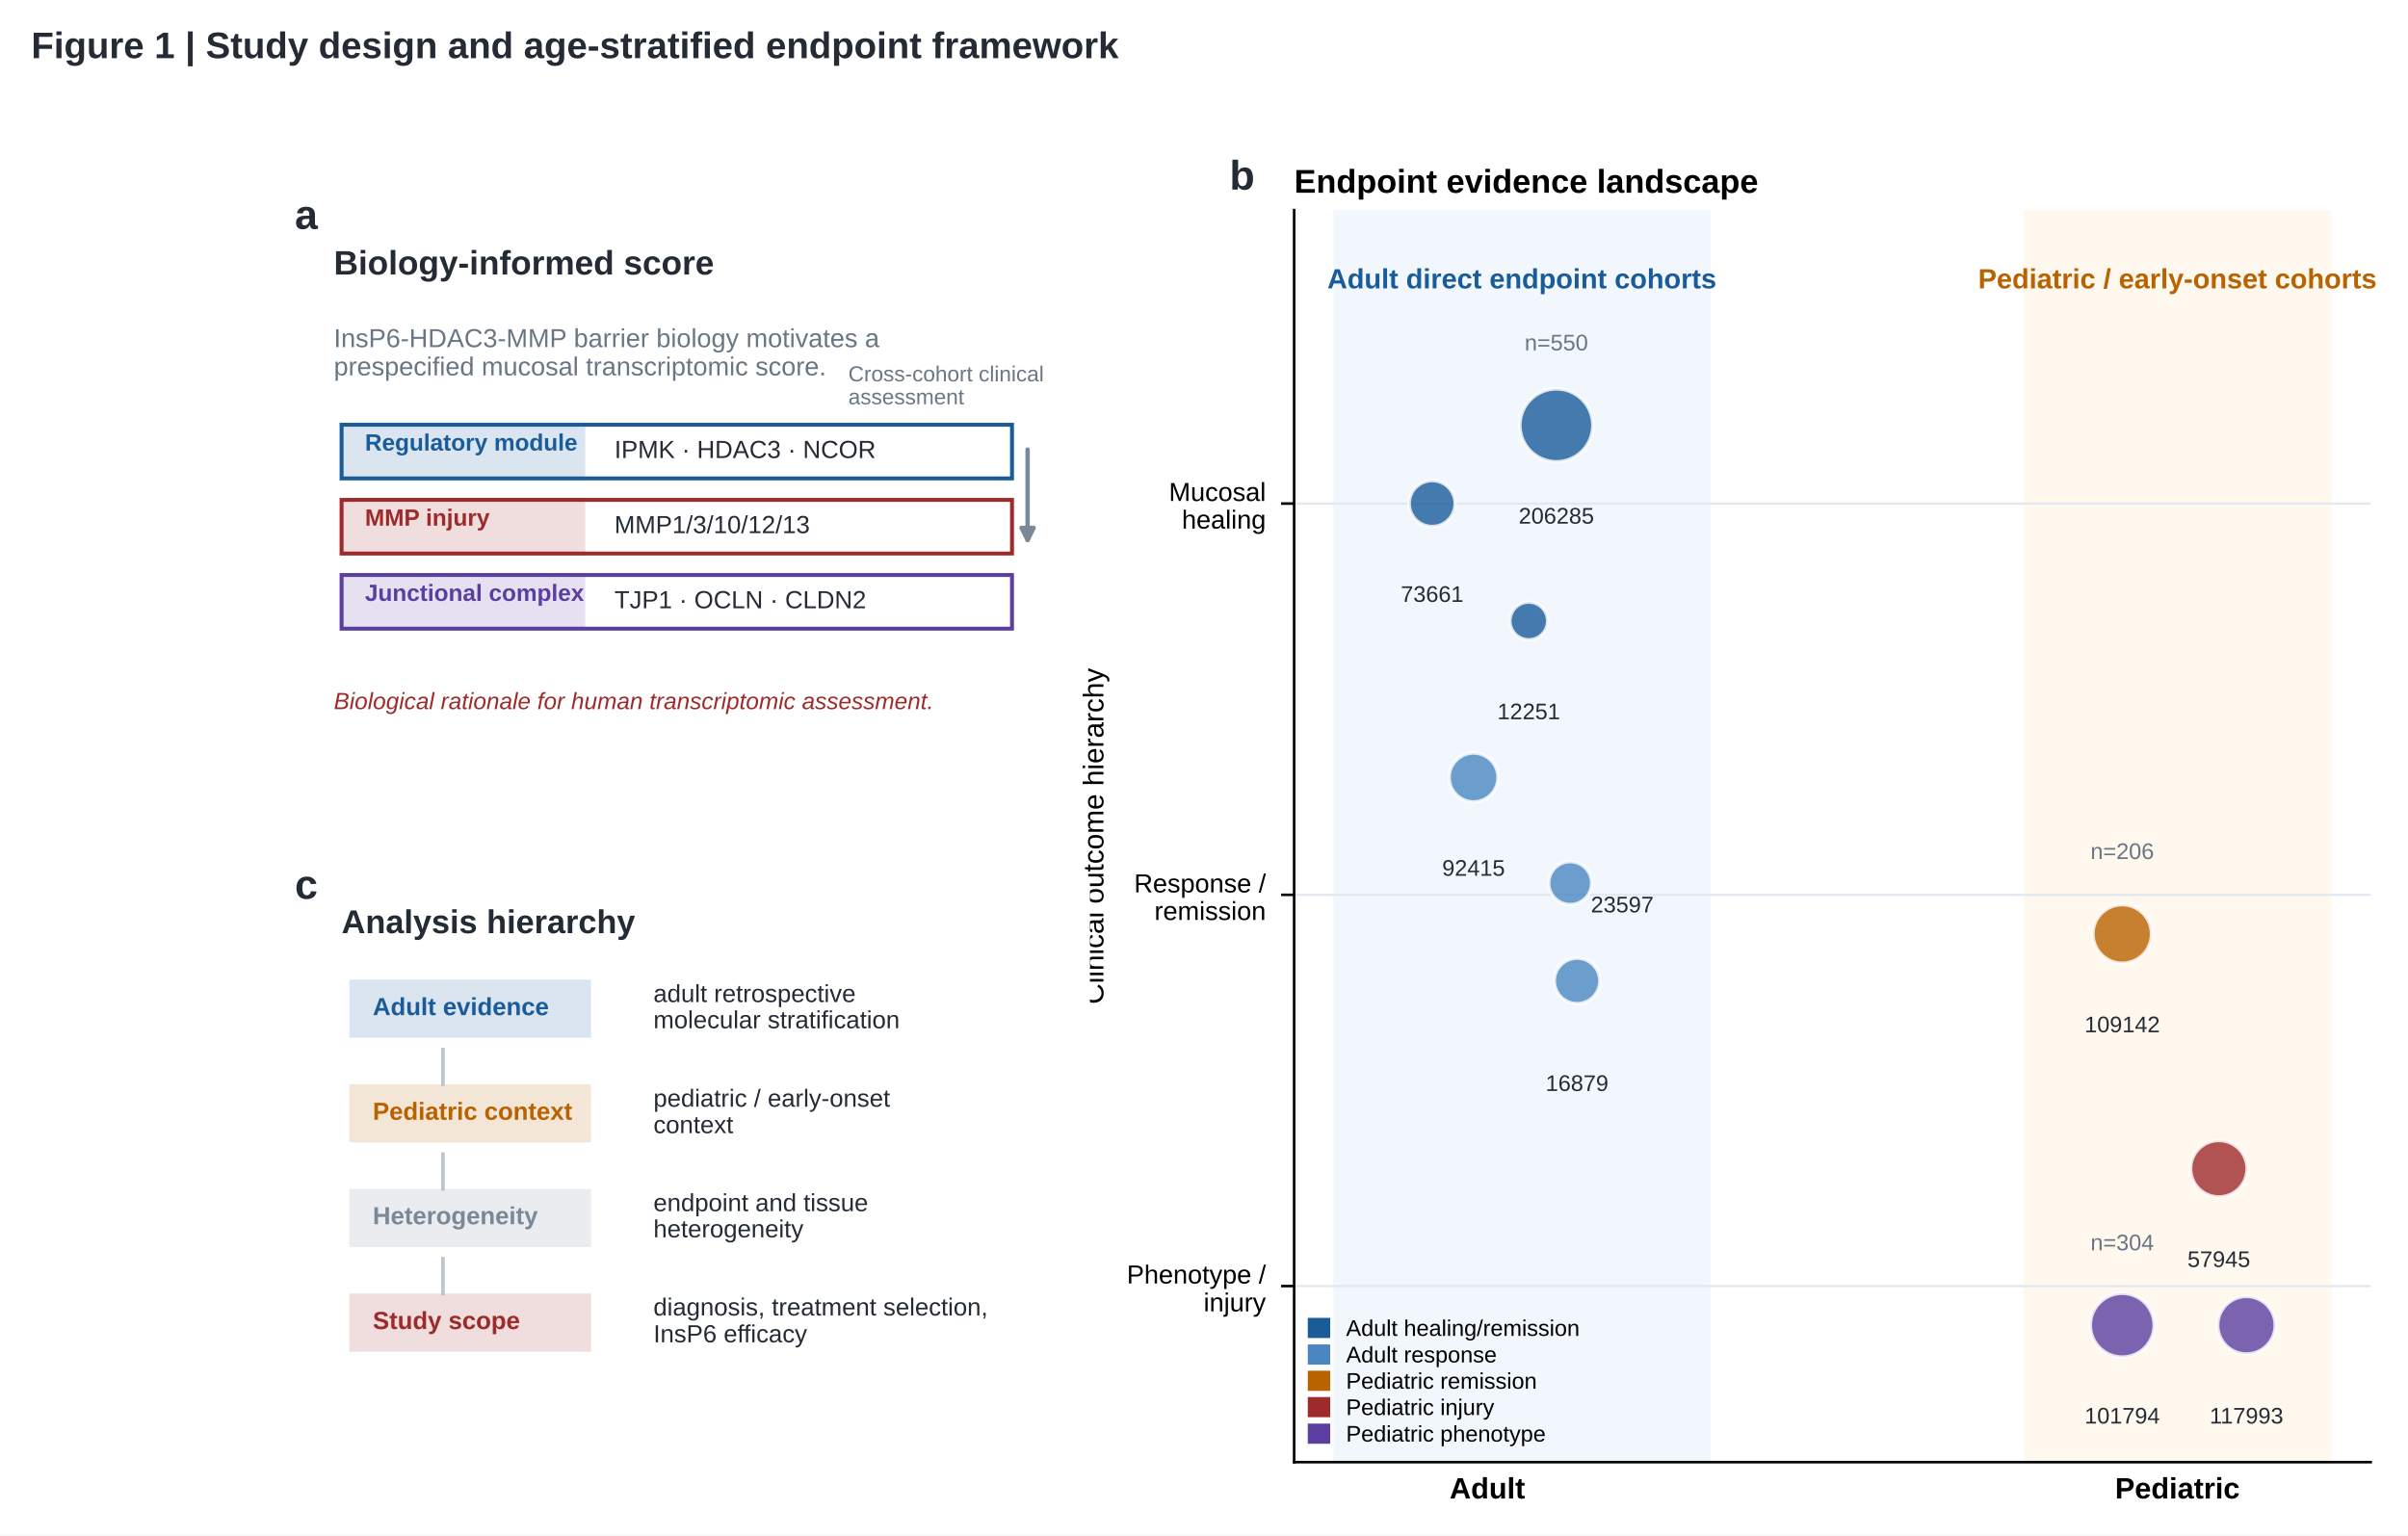
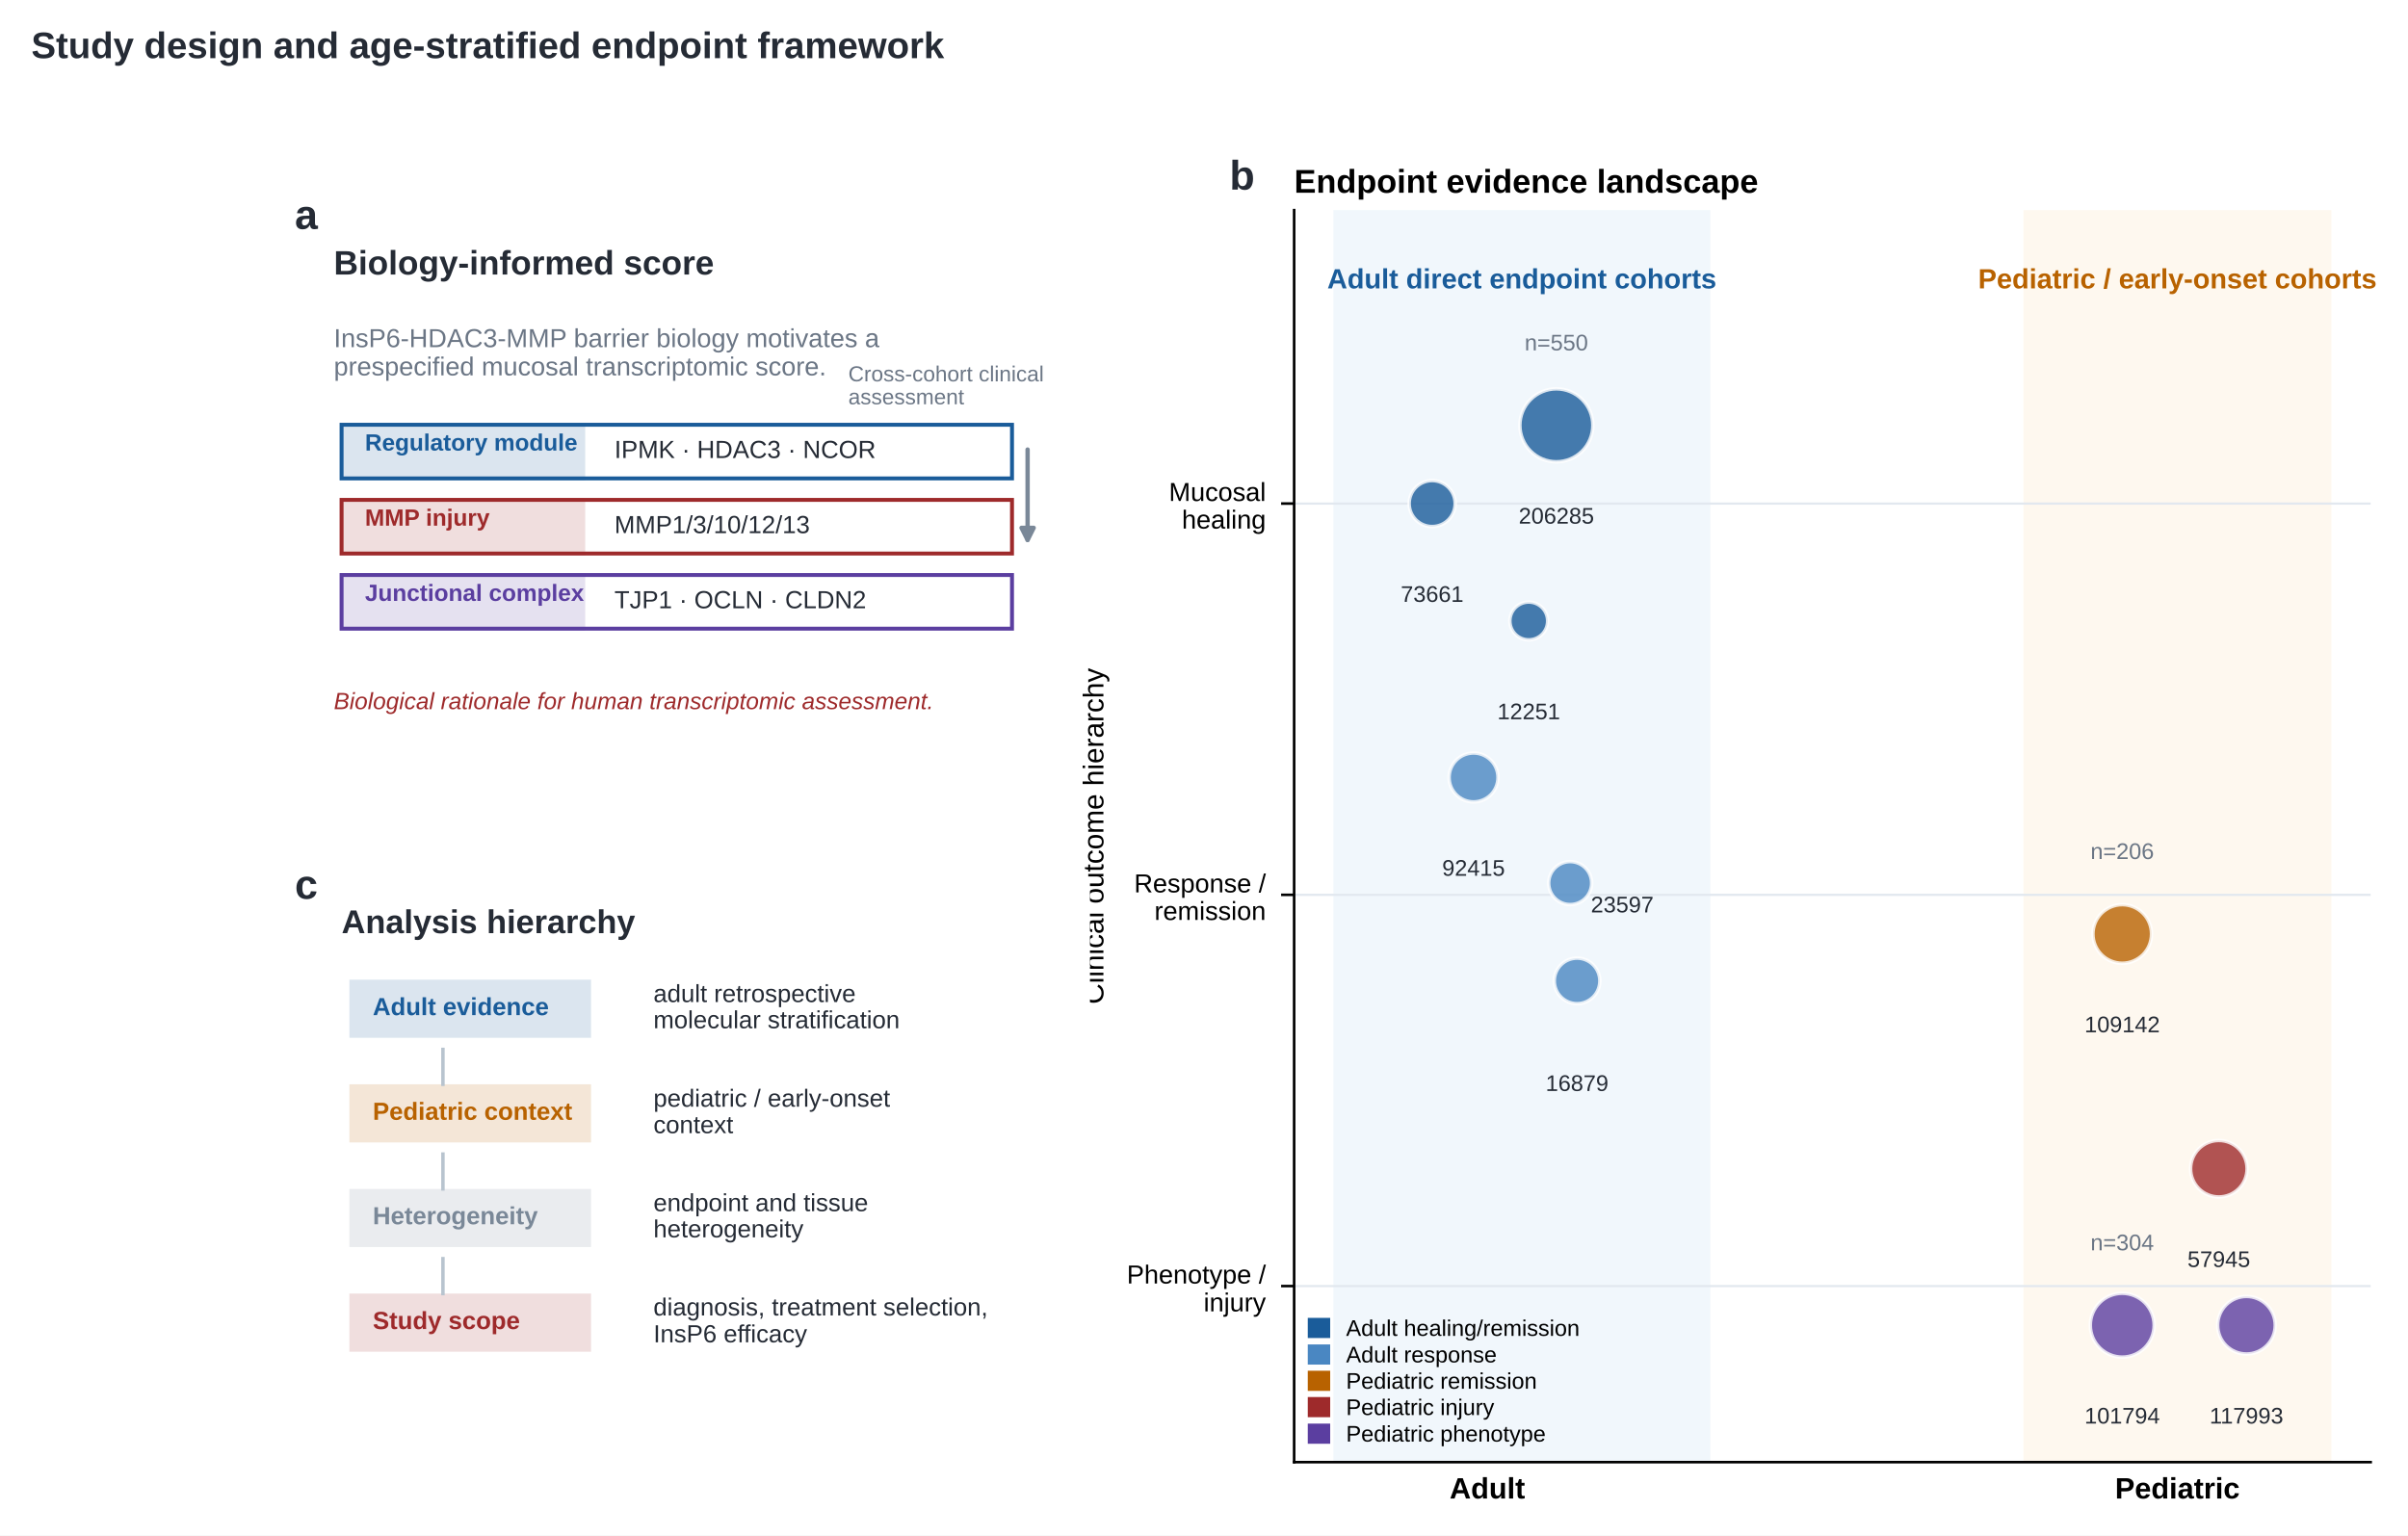
<svg xmlns="http://www.w3.org/2000/svg" xmlns:xlink="http://www.w3.org/1999/xlink" width="554.355pt" height="353.581pt" viewBox="0 0 554.355 353.581" version="1.1">
  <defs>
    <style type="text/css">*{stroke-linejoin: round; stroke-linecap: butt}</style>
  </defs>
  <g id="figure_1">
    <g id="patch_1">
      <path d="M 0 353.581  L 554.355 353.581  L 554.355 0  L 0 0  z " style="fill: #ffffff" />
    </g>
    <g id="axes_1">
      <g id="patch_2">
        <path d="M 71.46 171.936  L 250.925 171.936  L 250.925 48.384  L 71.46 48.384  z " style="fill: #ffffff" />
      </g>
      <g id="patch_3">
-         <path d="M 78.639 110.16  L 232.978 110.16  L 232.978 97.805  L 78.639 97.805  z " clip-path="url(#p1166ed9ee4)" style="fill: #ffffff; stroke: #1a5c9a; stroke-width: 0.9; stroke-linejoin: miter" />
+         <path d="M 78.639 110.16  L 232.978 110.16  L 232.978 97.805  L 78.639 97.805  z " clip-path="url(#p8f0a005ce4)" style="fill: #ffffff; stroke: #1a5c9a; stroke-width: 0.9; stroke-linejoin: miter" />
      </g>
      <g id="patch_4">
-         <path d="M 78.639 110.16  L 134.273 110.16  L 134.273 97.805  L 78.639 97.805  z " clip-path="url(#p1166ed9ee4)" style="fill: #1a5c9a; opacity: 0.16; stroke: #1a5c9a; stroke-width: 0.9; stroke-linejoin: miter" />
+         <path d="M 78.639 110.16  L 134.273 110.16  L 134.273 97.805  L 78.639 97.805  z " clip-path="url(#p8f0a005ce4)" style="fill: #1a5c9a; opacity: 0.16; stroke: #1a5c9a; stroke-width: 0.9; stroke-linejoin: miter" />
      </g>
      <g id="patch_5">
-         <path d="M 78.639 127.457  L 232.978 127.457  L 232.978 115.102  L 78.639 115.102  z " clip-path="url(#p1166ed9ee4)" style="fill: #ffffff; stroke: #9e2a2b; stroke-width: 0.9; stroke-linejoin: miter" />
+         <path d="M 78.639 127.457  L 232.978 127.457  L 232.978 115.102  L 78.639 115.102  z " clip-path="url(#p8f0a005ce4)" style="fill: #ffffff; stroke: #9e2a2b; stroke-width: 0.9; stroke-linejoin: miter" />
      </g>
      <g id="patch_6">
-         <path d="M 78.639 127.457  L 134.273 127.457  L 134.273 115.102  L 78.639 115.102  z " clip-path="url(#p1166ed9ee4)" style="fill: #9e2a2b; opacity: 0.16; stroke: #9e2a2b; stroke-width: 0.9; stroke-linejoin: miter" />
+         <path d="M 78.639 127.457  L 134.273 127.457  L 134.273 115.102  L 78.639 115.102  z " clip-path="url(#p8f0a005ce4)" style="fill: #9e2a2b; opacity: 0.16; stroke: #9e2a2b; stroke-width: 0.9; stroke-linejoin: miter" />
      </g>
      <g id="patch_7">
-         <path d="M 78.639 144.755  L 232.978 144.755  L 232.978 132.399  L 78.639 132.399  z " clip-path="url(#p1166ed9ee4)" style="fill: #ffffff; stroke: #5b3ea0; stroke-width: 0.9; stroke-linejoin: miter" />
+         <path d="M 78.639 144.755  L 232.978 144.755  L 232.978 132.399  L 78.639 132.399  z " clip-path="url(#p8f0a005ce4)" style="fill: #ffffff; stroke: #5b3ea0; stroke-width: 0.9; stroke-linejoin: miter" />
      </g>
      <g id="patch_8">
-         <path d="M 78.639 144.755  L 134.273 144.755  L 134.273 132.399  L 78.639 132.399  z " clip-path="url(#p1166ed9ee4)" style="fill: #5b3ea0; opacity: 0.16; stroke: #5b3ea0; stroke-width: 0.9; stroke-linejoin: miter" />
+         <path d="M 78.639 144.755  L 134.273 144.755  L 134.273 132.399  L 78.639 132.399  z " clip-path="url(#p8f0a005ce4)" style="fill: #5b3ea0; opacity: 0.16; stroke: #5b3ea0; stroke-width: 0.9; stroke-linejoin: miter" />
      </g>
      <g id="matplotlib.axis_1" />
      <g id="matplotlib.axis_2" />
      <g id="text_1">
        <text style="fill: #252b35; font: 700 9.5px 'Arial', 'Helvetica', 'DejaVu Sans', sans-serif; text-anchor: start" x="67.871" y="52.713" transform="rotate(-0 67.8707 52.71288)">a</text>
      </g>
      <g id="text_2">
        <text style="fill: #252b35; font: 700 7.8px 'Arial', 'Helvetica', 'DejaVu Sans', sans-serif; text-anchor: start" x="76.844" y="63.21" transform="rotate(-0 76.84395 63.21024)">Biology-informed score</text>
      </g>
      <g id="text_3">
        <text style="fill: #6b7685; font: 6px 'Arial', 'Helvetica', 'DejaVu Sans', sans-serif" transform="translate(76.84395 79.93325)">InsP6-HDAC3-MMP barrier biology motivates a</text>
        <text style="fill: #6b7685; font: 6px 'Arial', 'Helvetica', 'DejaVu Sans', sans-serif" transform="translate(76.84395 86.43744)">prespecified mucosal transcriptomic score.</text>
      </g>
      <g id="text_4">
        <text style="fill: #1a5c9a; font: 700 5.4px 'Arial', 'Helvetica', 'DejaVu Sans', sans-serif; text-anchor: start" x="84.023" y="103.741" transform="rotate(-0 84.02254 103.7406)">Regulatory module</text>
      </g>
      <g id="text_5">
        <text style="fill: #252b35; font: 5.7px 'Arial', 'Helvetica', 'DejaVu Sans', sans-serif; text-anchor: start" x="141.451" y="105.456" transform="rotate(-0 141.4513 105.4559)">IPMK · HDAC3 · NCOR</text>
      </g>
      <g id="text_6">
        <text style="fill: #9e2a2b; font: 700 5.4px 'Arial', 'Helvetica', 'DejaVu Sans', sans-serif; text-anchor: start" x="84.023" y="121.038" transform="rotate(-0 84.02254 121.0378)">MMP injury</text>
      </g>
      <g id="text_7">
        <text style="fill: #252b35; font: 5.7px 'Arial', 'Helvetica', 'DejaVu Sans', sans-serif; text-anchor: start" x="141.451" y="122.753" transform="rotate(-0 141.4513 122.7532)">MMP1/3/10/12/13</text>
      </g>
      <g id="text_8">
        <text style="fill: #5b3ea0; font: 700 5.4px 'Arial', 'Helvetica', 'DejaVu Sans', sans-serif; text-anchor: start" x="84.023" y="138.371" transform="rotate(-0 84.02254 138.3706)">Junctional complex</text>
      </g>
      <g id="text_9">
        <text style="fill: #252b35; font: 5.7px 'Arial', 'Helvetica', 'DejaVu Sans', sans-serif; text-anchor: start" x="141.451" y="140.05" transform="rotate(-0 141.4513 140.0505)">TJP1 · OCLN · CLDN2</text>
      </g>
      <g id="patch_9">
        <path d="M 236.568 103.51  Q 236.568 114.482 236.568 124.337  " style="fill: none; stroke: #7a8898; stroke-linecap: round" />
        <path d="M 237.968 121.537  L 236.568 124.337  L 235.168 121.537  z " style="fill: #7a8898; stroke: #7a8898; stroke-linecap: round" />
      </g>
      <g id="text_10">
        <text style="fill: #6b7685; font: 5px 'Arial', 'Helvetica', 'DejaVu Sans', sans-serif" transform="translate(195.2908 87.80452)">Cross-cohort clinical</text>
        <text style="fill: #6b7685; font: 5px 'Arial', 'Helvetica', 'DejaVu Sans', sans-serif" transform="translate(195.2908 93.09296)">assessment</text>
      </g>
      <g id="text_11">
        <text style="fill: #9e2a2b; font: italic 5.4px 'Arial', 'Helvetica', 'DejaVu Sans', sans-serif; text-anchor: start" x="76.844" y="163.287" transform="rotate(-0 76.84395 163.2874)">Biological rationale for human transcriptomic assessment.</text>
      </g>
    </g>
    <g id="axes_2">
      <g id="patch_10">
        <path d="M 297.928 336.672  L 545.76 336.672  L 545.76 48.384  L 297.928 48.384  z " style="fill: #ffffff" />
      </g>
      <g id="patch_11">
-         <path d="M 307.46 336.672  L 393.248 336.672  L 393.248 48.384  L 307.46 48.384  z " clip-path="url(#p84a70a6a3a)" style="fill: #d6e8f5; opacity: 0.35; stroke: #d6e8f5; stroke-linejoin: miter" />
+         <path d="M 307.46 336.672  L 393.248 336.672  L 393.248 48.384  L 307.46 48.384  z " clip-path="url(#pf7c5e9dfa1)" style="fill: #d6e8f5; opacity: 0.35; stroke: #d6e8f5; stroke-linejoin: miter" />
      </g>
      <g id="patch_12">
-         <path d="M 466.327 336.672  L 536.228 336.672  L 536.228 48.384  L 466.327 48.384  z " clip-path="url(#p84a70a6a3a)" style="fill: #fdebd0; opacity: 0.35; stroke: #fdebd0; stroke-linejoin: miter" />
+         <path d="M 466.327 336.672  L 536.228 336.672  L 536.228 48.384  L 466.327 48.384  z " clip-path="url(#pf7c5e9dfa1)" style="fill: #fdebd0; opacity: 0.35; stroke: #fdebd0; stroke-linejoin: miter" />
      </g>
      <g id="matplotlib.axis_3">
        <g id="xtick_1">
          <g id="line2d_1" />
          <g id="text_12">
            <text style="font: 700 6.8px 'Arial', 'Helvetica', 'DejaVu Sans', sans-serif; text-anchor: middle" x="342.41" y="345.039" transform="rotate(-0 342.4103 345.0393)">Adult</text>
          </g>
        </g>
        <g id="xtick_2">
          <g id="line2d_2" />
          <g id="text_13">
            <text style="font: 700 6.8px 'Arial', 'Helvetica', 'DejaVu Sans', sans-serif; text-anchor: middle" x="501.277" y="345.039" transform="rotate(-0 501.2773 345.0393)">Pediatric</text>
          </g>
        </g>
      </g>
      <g id="matplotlib.axis_4">
        <g id="ytick_1">
          <g id="line2d_3">
-             <path d="M 297.928 296.132  L 545.76 296.132  " clip-path="url(#p84a70a6a3a)" style="fill: none; stroke: #e2e8ef; stroke-width: 0.5; stroke-linecap: square" />
+             <path d="M 297.928 296.132  L 545.76 296.132  " clip-path="url(#pf7c5e9dfa1)" style="fill: none; stroke: #e2e8ef; stroke-width: 0.5; stroke-linecap: square" />
          </g>
          <g id="line2d_4">
            <defs>
-               <path id="me5a9c2be45" d="M 0 0  L -3 0  " style="stroke: #000000; stroke-width: 0.6" />
+               <path id="mde10bd503a" d="M 0 0  L -3 0  " style="stroke: #000000; stroke-width: 0.6" />
            </defs>
            <g>
-               <use xlink:href="#me5a9c2be45" x="297.928" y="296.132" style="stroke: #000000; stroke-width: 0.6" />
+               <use xlink:href="#mde10bd503a" x="297.928" y="296.132" style="stroke: #000000; stroke-width: 0.6" />
            </g>
          </g>
          <g id="text_14">
            <text style="font: 6px 'Arial', 'Helvetica', 'DejaVu Sans', sans-serif" transform="translate(259.4054 295.5367)">Phenotype /</text>
            <text style="font: 6px 'Arial', 'Helvetica', 'DejaVu Sans', sans-serif" transform="translate(277.0904 301.9531)">injury</text>
          </g>
        </g>
        <g id="ytick_2">
          <g id="line2d_5">
-             <path d="M 297.928 206.042  L 545.76 206.042  " clip-path="url(#p84a70a6a3a)" style="fill: none; stroke: #e2e8ef; stroke-width: 0.5; stroke-linecap: square" />
+             <path d="M 297.928 206.042  L 545.76 206.042  " clip-path="url(#pf7c5e9dfa1)" style="fill: none; stroke: #e2e8ef; stroke-width: 0.5; stroke-linecap: square" />
          </g>
          <g id="line2d_6">
            <g>
-               <use xlink:href="#me5a9c2be45" x="297.928" y="206.042" style="stroke: #000000; stroke-width: 0.6" />
+               <use xlink:href="#mde10bd503a" x="297.928" y="206.042" style="stroke: #000000; stroke-width: 0.6" />
            </g>
          </g>
          <g id="text_15">
            <text style="font: 6px 'Arial', 'Helvetica', 'DejaVu Sans', sans-serif" transform="translate(261.0779 205.4818)">Response /</text>
            <text style="font: 6px 'Arial', 'Helvetica', 'DejaVu Sans', sans-serif" transform="translate(265.756 211.8279)">remission</text>
          </g>
        </g>
        <g id="ytick_3">
          <g id="line2d_7">
-             <path d="M 297.928 115.951  L 545.76 115.951  " clip-path="url(#p84a70a6a3a)" style="fill: none; stroke: #e2e8ef; stroke-width: 0.5; stroke-linecap: square" />
+             <path d="M 297.928 115.951  L 545.76 115.951  " clip-path="url(#pf7c5e9dfa1)" style="fill: none; stroke: #e2e8ef; stroke-width: 0.5; stroke-linecap: square" />
          </g>
          <g id="line2d_8">
            <g>
-               <use xlink:href="#me5a9c2be45" x="297.928" y="115.951" style="stroke: #000000; stroke-width: 0.6" />
+               <use xlink:href="#mde10bd503a" x="297.928" y="115.951" style="stroke: #000000; stroke-width: 0.6" />
            </g>
          </g>
          <g id="text_16">
            <text style="font: 6px 'Arial', 'Helvetica', 'DejaVu Sans', sans-serif" transform="translate(269.0869 115.3552)">Mucosal</text>
            <text style="font: 6px 'Arial', 'Helvetica', 'DejaVu Sans', sans-serif" transform="translate(272.0785 121.7014)">healing</text>
          </g>
        </g>
        <g id="text_17">
          <text style="font: 6.6px 'Arial', 'Helvetica', 'DejaVu Sans', sans-serif; text-anchor: middle" x="254.016" y="192.528" transform="rotate(-90 254.0163 192.528)">Clinical outcome hierarchy</text>
        </g>
      </g>
      <g id="patch_13">
        <path d="M 297.928 336.672  L 297.928 48.384  " style="fill: none; stroke: #000000; stroke-width: 0.6; stroke-linejoin: miter; stroke-linecap: square" />
      </g>
      <g id="patch_14">
        <path d="M 297.928 336.672  L 545.76 336.672  " style="fill: none; stroke: #000000; stroke-width: 0.6; stroke-linejoin: miter; stroke-linecap: square" />
      </g>
      <g id="text_18">
        <text style="fill: #252b35; font: 700 9.5px 'Arial', 'Helvetica', 'DejaVu Sans', sans-serif; text-anchor: start" x="283.058" y="43.652" transform="rotate(-0 283.0576 43.6524)">b</text>
      </g>
      <g id="text_19">
        <text style="fill: #1a5c9a; font: 700 6.4px 'Arial', 'Helvetica', 'DejaVu Sans', sans-serif; text-anchor: middle" x="350.354" y="66.402" transform="rotate(-0 350.3537 66.402)">Adult direct endpoint cohorts</text>
      </g>
      <g id="text_20">
        <text style="fill: #b86200; font: 700 6.4px 'Arial', 'Helvetica', 'DejaVu Sans', sans-serif; text-anchor: middle" x="501.277" y="66.402" transform="rotate(-0 501.2773 66.402)">Pediatric / early-onset cohorts</text>
      </g>
      <g id="text_21">
        <text style="fill: #252b35; font: 5.2px 'Arial', 'Helvetica', 'DejaVu Sans', sans-serif; text-anchor: middle" x="329.701" y="138.592" transform="rotate(-0 329.701 138.5925)">73661</text>
      </g>
      <g id="text_22">
        <text style="fill: #252b35; font: 5.2px 'Arial', 'Helvetica', 'DejaVu Sans', sans-serif; text-anchor: middle" x="351.942" y="165.619" transform="rotate(-0 351.9423 165.6195)">12251</text>
      </g>
      <g id="text_23">
        <text style="fill: #252b35; font: 5.2px 'Arial', 'Helvetica', 'DejaVu Sans', sans-serif; text-anchor: middle" x="339.233" y="201.655" transform="rotate(-0 339.233 201.6555)">92415</text>
      </g>
      <g id="text_24">
        <text style="fill: #252b35; font: 5.2px 'Arial', 'Helvetica', 'DejaVu Sans', sans-serif; text-anchor: middle" x="358.297" y="120.574" transform="rotate(-0 358.297 120.5745)">206285</text>
      </g>
      <g id="text_25">
        <text style="fill: #6b7685; font: 5.2px 'Arial', 'Helvetica', 'DejaVu Sans', sans-serif; text-anchor: middle" x="358.297" y="80.684" transform="rotate(-0 358.297 80.6838)">n=550</text>
      </g>
      <g id="text_26">
        <text style="fill: #252b35; font: 5.2px 'Arial', 'Helvetica', 'DejaVu Sans', sans-serif; text-anchor: start" x="366.24" y="210.088" transform="rotate(-0 366.2404 210.0885)">23597</text>
      </g>
      <g id="text_27">
        <text style="fill: #252b35; font: 5.2px 'Arial', 'Helvetica', 'DejaVu Sans', sans-serif; text-anchor: middle" x="363.063" y="251.205" transform="rotate(-0 363.063 251.205)">16879</text>
      </g>
      <g id="text_28">
        <text style="fill: #252b35; font: 5.2px 'Arial', 'Helvetica', 'DejaVu Sans', sans-serif; text-anchor: middle" x="488.568" y="237.691" transform="rotate(-0 488.5679 237.6915)">109142</text>
      </g>
      <g id="text_29">
        <text style="fill: #6b7685; font: 5.2px 'Arial', 'Helvetica', 'DejaVu Sans', sans-serif; text-anchor: middle" x="488.568" y="197.801" transform="rotate(-0 488.5679 197.8008)">n=206</text>
      </g>
      <g id="text_30">
        <text style="fill: #252b35; font: 5.2px 'Arial', 'Helvetica', 'DejaVu Sans', sans-serif; text-anchor: middle" x="510.809" y="291.745" transform="rotate(-0 510.8093 291.7455)">57945</text>
      </g>
      <g id="text_31">
        <text style="fill: #252b35; font: 5.2px 'Arial', 'Helvetica', 'DejaVu Sans', sans-serif; text-anchor: middle" x="488.568" y="327.781" transform="rotate(-0 488.5679 327.7815)">101794</text>
      </g>
      <g id="text_32">
        <text style="fill: #6b7685; font: 5.2px 'Arial', 'Helvetica', 'DejaVu Sans', sans-serif; text-anchor: middle" x="488.568" y="287.891" transform="rotate(-0 488.5679 287.8908)">n=304</text>
      </g>
      <g id="text_33">
        <text style="fill: #252b35; font: 5.2px 'Arial', 'Helvetica', 'DejaVu Sans', sans-serif; text-anchor: middle" x="517.164" y="327.781" transform="rotate(-0 517.1639 327.7815)">117993</text>
      </g>
      <g id="text_34">
        <text style="font: 700 7.6px 'Arial', 'Helvetica', 'DejaVu Sans', sans-serif; text-anchor: start" x="297.928" y="44.384" transform="rotate(-0 297.9276 44.384)">Endpoint evidence landscape</text>
      </g>
      <g id="PathCollection_1">
        <defs>
-           <path id="mf827936e36" d="M 0 5.292  C 1.403 5.292 2.749 4.734 3.742 3.742  C 4.734 2.749 5.292 1.403 5.292 0  C 5.292 -1.403 4.734 -2.749 3.742 -3.742  C 2.749 -4.734 1.403 -5.292 0 -5.292  C -1.403 -5.292 -2.749 -4.734 -3.742 -3.742  C -4.734 -2.749 -5.292 -1.403 -5.292 0  C -5.292 1.403 -4.734 2.749 -3.742 3.742  C -2.749 4.734 -1.403 5.292 0 5.292  z " style="stroke: #ffffff; stroke-opacity: 0.8; stroke-width: 0.8" />
-         </defs>
-         <g clip-path="url(#p84a70a6a3a)">
-           <use xlink:href="#mf827936e36" x="329.701" y="115.951" style="fill: #1a5c9a; fill-opacity: 0.8; stroke: #ffffff; stroke-opacity: 0.8; stroke-width: 0.8" />
+           <path id="mf1f98a61e1" d="M 0 5.292  C 1.403 5.292 2.749 4.734 3.742 3.742  C 4.734 2.749 5.292 1.403 5.292 0  C 5.292 -1.403 4.734 -2.749 3.742 -3.742  C 2.749 -4.734 1.403 -5.292 0 -5.292  C -1.403 -5.292 -2.749 -4.734 -3.742 -3.742  C -4.734 -2.749 -5.292 -1.403 -5.292 0  C -5.292 1.403 -4.734 2.749 -3.742 3.742  C -2.749 4.734 -1.403 5.292 0 5.292  z " style="stroke: #ffffff; stroke-opacity: 0.8; stroke-width: 0.8" />
+         </defs>
+         <g clip-path="url(#pf7c5e9dfa1)">
+           <use xlink:href="#mf1f98a61e1" x="329.701" y="115.951" style="fill: #1a5c9a; fill-opacity: 0.8; stroke: #ffffff; stroke-opacity: 0.8; stroke-width: 0.8" />
        </g>
      </g>
      <g id="PathCollection_2">
        <defs>
-           <path id="mbc21452a1e" d="M 0 4.347  C 1.153 4.347 2.259 3.889 3.074 3.074  C 3.889 2.259 4.347 1.153 4.347 0  C 4.347 -1.153 3.889 -2.259 3.074 -3.074  C 2.259 -3.889 1.153 -4.347 0 -4.347  C -1.153 -4.347 -2.259 -3.889 -3.074 -3.074  C -3.889 -2.259 -4.347 -1.153 -4.347 0  C -4.347 1.153 -3.889 2.259 -3.074 3.074  C -2.259 3.889 -1.153 4.347 0 4.347  z " style="stroke: #ffffff; stroke-opacity: 0.8; stroke-width: 0.8" />
-         </defs>
-         <g clip-path="url(#p84a70a6a3a)">
-           <use xlink:href="#mbc21452a1e" x="351.942" y="142.978" style="fill: #1a5c9a; fill-opacity: 0.8; stroke: #ffffff; stroke-opacity: 0.8; stroke-width: 0.8" />
+           <path id="mafe06df65c" d="M 0 4.347  C 1.153 4.347 2.259 3.889 3.074 3.074  C 3.889 2.259 4.347 1.153 4.347 0  C 4.347 -1.153 3.889 -2.259 3.074 -3.074  C 2.259 -3.889 1.153 -4.347 0 -4.347  C -1.153 -4.347 -2.259 -3.889 -3.074 -3.074  C -3.889 -2.259 -4.347 -1.153 -4.347 0  C -4.347 1.153 -3.889 2.259 -3.074 3.074  C -2.259 3.889 -1.153 4.347 0 4.347  z " style="stroke: #ffffff; stroke-opacity: 0.8; stroke-width: 0.8" />
+         </defs>
+         <g clip-path="url(#pf7c5e9dfa1)">
+           <use xlink:href="#mafe06df65c" x="351.942" y="142.978" style="fill: #1a5c9a; fill-opacity: 0.8; stroke: #ffffff; stroke-opacity: 0.8; stroke-width: 0.8" />
        </g>
      </g>
      <g id="PathCollection_3">
        <defs>
-           <path id="ma0d8e70dda" d="M 0 5.626  C 1.492 5.626 2.923 5.033 3.978 3.978  C 5.033 2.923 5.626 1.492 5.626 0  C 5.626 -1.492 5.033 -2.923 3.978 -3.978  C 2.923 -5.033 1.492 -5.626 0 -5.626  C -1.492 -5.626 -2.923 -5.033 -3.978 -3.978  C -5.033 -2.923 -5.626 -1.492 -5.626 0  C -5.626 1.492 -5.033 2.923 -3.978 3.978  C -2.923 5.033 -1.492 5.626 0 5.626  z " style="stroke: #ffffff; stroke-opacity: 0.8; stroke-width: 0.8" />
-         </defs>
-         <g clip-path="url(#p84a70a6a3a)">
-           <use xlink:href="#ma0d8e70dda" x="339.233" y="179.014" style="fill: #4a87c2; fill-opacity: 0.8; stroke: #ffffff; stroke-opacity: 0.8; stroke-width: 0.8" />
+           <path id="m0eb1319392" d="M 0 5.626  C 1.492 5.626 2.923 5.033 3.978 3.978  C 5.033 2.923 5.626 1.492 5.626 0  C 5.626 -1.492 5.033 -2.923 3.978 -3.978  C 2.923 -5.033 1.492 -5.626 0 -5.626  C -1.492 -5.626 -2.923 -5.033 -3.978 -3.978  C -5.033 -2.923 -5.626 -1.492 -5.626 0  C -5.626 1.492 -5.033 2.923 -3.978 3.978  C -2.923 5.033 -1.492 5.626 0 5.626  z " style="stroke: #ffffff; stroke-opacity: 0.8; stroke-width: 0.8" />
+         </defs>
+         <g clip-path="url(#pf7c5e9dfa1)">
+           <use xlink:href="#m0eb1319392" x="339.233" y="179.014" style="fill: #4a87c2; fill-opacity: 0.8; stroke: #ffffff; stroke-opacity: 0.8; stroke-width: 0.8" />
        </g>
      </g>
      <g id="PathCollection_4">
        <defs>
-           <path id="mcde79bb27a" d="M 0 8.396  C 2.227 8.396 4.362 7.511 5.937 5.937  C 7.511 4.362 8.396 2.227 8.396 0  C 8.396 -2.227 7.511 -4.362 5.937 -5.937  C 4.362 -7.511 2.227 -8.396 0 -8.396  C -2.227 -8.396 -4.362 -7.511 -5.937 -5.937  C -7.511 -4.362 -8.396 -2.227 -8.396 0  C -8.396 2.227 -7.511 4.362 -5.937 5.937  C -4.362 7.511 -2.227 8.396 0 8.396  z " style="stroke: #ffffff; stroke-opacity: 0.8; stroke-width: 0.8" />
-         </defs>
-         <g clip-path="url(#p84a70a6a3a)">
-           <use xlink:href="#mcde79bb27a" x="358.297" y="97.933" style="fill: #1a5c9a; fill-opacity: 0.8; stroke: #ffffff; stroke-opacity: 0.8; stroke-width: 0.8" />
+           <path id="m67c0c163cf" d="M 0 8.396  C 2.227 8.396 4.362 7.511 5.937 5.937  C 7.511 4.362 8.396 2.227 8.396 0  C 8.396 -2.227 7.511 -4.362 5.937 -5.937  C 4.362 -7.511 2.227 -8.396 0 -8.396  C -2.227 -8.396 -4.362 -7.511 -5.937 -5.937  C -7.511 -4.362 -8.396 -2.227 -8.396 0  C -8.396 2.227 -7.511 4.362 -5.937 5.937  C -4.362 7.511 -2.227 8.396 0 8.396  z " style="stroke: #ffffff; stroke-opacity: 0.8; stroke-width: 0.8" />
+         </defs>
+         <g clip-path="url(#pf7c5e9dfa1)">
+           <use xlink:href="#m67c0c163cf" x="358.297" y="97.933" style="fill: #1a5c9a; fill-opacity: 0.8; stroke: #ffffff; stroke-opacity: 0.8; stroke-width: 0.8" />
        </g>
      </g>
      <g id="PathCollection_5">
        <defs>
-           <path id="m74f5455003" d="M 0 4.944  C 1.311 4.944 2.569 4.423 3.496 3.496  C 4.423 2.569 4.944 1.311 4.944 0  C 4.944 -1.311 4.423 -2.569 3.496 -3.496  C 2.569 -4.423 1.311 -4.944 0 -4.944  C -1.311 -4.944 -2.569 -4.423 -3.496 -3.496  C -4.423 -2.569 -4.944 -1.311 -4.944 0  C -4.944 1.311 -4.423 2.569 -3.496 3.496  C -2.569 4.423 -1.311 4.944 0 4.944  z " style="stroke: #ffffff; stroke-opacity: 0.8; stroke-width: 0.8" />
-         </defs>
-         <g clip-path="url(#p84a70a6a3a)">
-           <use xlink:href="#m74f5455003" x="361.474" y="203.339" style="fill: #4a87c2; fill-opacity: 0.8; stroke: #ffffff; stroke-opacity: 0.8; stroke-width: 0.8" />
+           <path id="m48f5bc1695" d="M 0 4.944  C 1.311 4.944 2.569 4.423 3.496 3.496  C 4.423 2.569 4.944 1.311 4.944 0  C 4.944 -1.311 4.423 -2.569 3.496 -3.496  C 2.569 -4.423 1.311 -4.944 0 -4.944  C -1.311 -4.944 -2.569 -4.423 -3.496 -3.496  C -4.423 -2.569 -4.944 -1.311 -4.944 0  C -4.944 1.311 -4.423 2.569 -3.496 3.496  C -2.569 4.423 -1.311 4.944 0 4.944  z " style="stroke: #ffffff; stroke-opacity: 0.8; stroke-width: 0.8" />
+         </defs>
+         <g clip-path="url(#pf7c5e9dfa1)">
+           <use xlink:href="#m48f5bc1695" x="361.474" y="203.339" style="fill: #4a87c2; fill-opacity: 0.8; stroke: #ffffff; stroke-opacity: 0.8; stroke-width: 0.8" />
        </g>
      </g>
      <g id="PathCollection_6">
        <defs>
-           <path id="m40775d8021" d="M 0 5.242  C 1.39 5.242 2.724 4.69 3.707 3.707  C 4.69 2.724 5.242 1.39 5.242 0  C 5.242 -1.39 4.69 -2.724 3.707 -3.707  C 2.724 -4.69 1.39 -5.242 0 -5.242  C -1.39 -5.242 -2.724 -4.69 -3.707 -3.707  C -4.69 -2.724 -5.242 -1.39 -5.242 0  C -5.242 1.39 -4.69 2.724 -3.707 3.707  C -2.724 4.69 -1.39 5.242 0 5.242  z " style="stroke: #ffffff; stroke-opacity: 0.8; stroke-width: 0.8" />
-         </defs>
-         <g clip-path="url(#p84a70a6a3a)">
-           <use xlink:href="#m40775d8021" x="363.063" y="225.861" style="fill: #4a87c2; fill-opacity: 0.8; stroke: #ffffff; stroke-opacity: 0.8; stroke-width: 0.8" />
+           <path id="mc135a0009d" d="M 0 5.242  C 1.39 5.242 2.724 4.69 3.707 3.707  C 4.69 2.724 5.242 1.39 5.242 0  C 5.242 -1.39 4.69 -2.724 3.707 -3.707  C 2.724 -4.69 1.39 -5.242 0 -5.242  C -1.39 -5.242 -2.724 -4.69 -3.707 -3.707  C -4.69 -2.724 -5.242 -1.39 -5.242 0  C -5.242 1.39 -4.69 2.724 -3.707 3.707  C -2.724 4.69 -1.39 5.242 0 5.242  z " style="stroke: #ffffff; stroke-opacity: 0.8; stroke-width: 0.8" />
+         </defs>
+         <g clip-path="url(#pf7c5e9dfa1)">
+           <use xlink:href="#mc135a0009d" x="363.063" y="225.861" style="fill: #4a87c2; fill-opacity: 0.8; stroke: #ffffff; stroke-opacity: 0.8; stroke-width: 0.8" />
        </g>
      </g>
      <g id="PathCollection_7">
        <defs>
-           <path id="m915dd63ab9" d="M 0 6.743  C 1.788 6.743 3.504 6.033 4.768 4.768  C 6.033 3.504 6.743 1.788 6.743 0  C 6.743 -1.788 6.033 -3.504 4.768 -4.768  C 3.504 -6.033 1.788 -6.743 0 -6.743  C -1.788 -6.743 -3.504 -6.033 -4.768 -4.768  C -6.033 -3.504 -6.743 -1.788 -6.743 0  C -6.743 1.788 -6.033 3.504 -4.768 4.768  C -3.504 6.033 -1.788 6.743 0 6.743  z " style="stroke: #ffffff; stroke-opacity: 0.8; stroke-width: 0.8" />
-         </defs>
-         <g clip-path="url(#p84a70a6a3a)">
-           <use xlink:href="#m915dd63ab9" x="488.568" y="215.05" style="fill: #b86200; fill-opacity: 0.8; stroke: #ffffff; stroke-opacity: 0.8; stroke-width: 0.8" />
+           <path id="m0b2b90fda4" d="M 0 6.743  C 1.788 6.743 3.504 6.033 4.768 4.768  C 6.033 3.504 6.743 1.788 6.743 0  C 6.743 -1.788 6.033 -3.504 4.768 -4.768  C 3.504 -6.033 1.788 -6.743 0 -6.743  C -1.788 -6.743 -3.504 -6.033 -4.768 -4.768  C -6.033 -3.504 -6.743 -1.788 -6.743 0  C -6.743 1.788 -6.033 3.504 -4.768 4.768  C -3.504 6.033 -1.788 6.743 0 6.743  z " style="stroke: #ffffff; stroke-opacity: 0.8; stroke-width: 0.8" />
+         </defs>
+         <g clip-path="url(#pf7c5e9dfa1)">
+           <use xlink:href="#m0b2b90fda4" x="488.568" y="215.05" style="fill: #b86200; fill-opacity: 0.8; stroke: #ffffff; stroke-opacity: 0.8; stroke-width: 0.8" />
        </g>
      </g>
      <g id="PathCollection_8">
        <defs>
-           <path id="m5e1735fc88" d="M 0 6.502  C 1.724 6.502 3.378 5.817 4.598 4.598  C 5.817 3.378 6.502 1.724 6.502 0  C 6.502 -1.724 5.817 -3.378 4.598 -4.598  C 3.378 -5.817 1.724 -6.502 0 -6.502  C -1.724 -6.502 -3.378 -5.817 -4.598 -4.598  C -5.817 -3.378 -6.502 -1.724 -6.502 0  C -6.502 1.724 -5.817 3.378 -4.598 4.598  C -3.378 5.817 -1.724 6.502 0 6.502  z " style="stroke: #ffffff; stroke-opacity: 0.8; stroke-width: 0.8" />
-         </defs>
-         <g clip-path="url(#p84a70a6a3a)">
-           <use xlink:href="#m5e1735fc88" x="510.809" y="269.104" style="fill: #9e2a2b; fill-opacity: 0.8; stroke: #ffffff; stroke-opacity: 0.8; stroke-width: 0.8" />
+           <path id="m94daf35439" d="M 0 6.502  C 1.724 6.502 3.378 5.817 4.598 4.598  C 5.817 3.378 6.502 1.724 6.502 0  C 6.502 -1.724 5.817 -3.378 4.598 -4.598  C 3.378 -5.817 1.724 -6.502 0 -6.502  C -1.724 -6.502 -3.378 -5.817 -4.598 -4.598  C -5.817 -3.378 -6.502 -1.724 -6.502 0  C -6.502 1.724 -5.817 3.378 -4.598 4.598  C -3.378 5.817 -1.724 6.502 0 6.502  z " style="stroke: #ffffff; stroke-opacity: 0.8; stroke-width: 0.8" />
+         </defs>
+         <g clip-path="url(#pf7c5e9dfa1)">
+           <use xlink:href="#m94daf35439" x="510.809" y="269.104" style="fill: #9e2a2b; fill-opacity: 0.8; stroke: #ffffff; stroke-opacity: 0.8; stroke-width: 0.8" />
        </g>
      </g>
      <g id="PathCollection_9">
        <defs>
-           <path id="m3720dc3c79" d="M 0 7.345  C 1.948 7.345 3.816 6.571 5.194 5.194  C 6.571 3.816 7.345 1.948 7.345 0  C 7.345 -1.948 6.571 -3.816 5.194 -5.194  C 3.816 -6.571 1.948 -7.345 0 -7.345  C -1.948 -7.345 -3.816 -6.571 -5.194 -5.194  C -6.571 -3.816 -7.345 -1.948 -7.345 0  C -7.345 1.948 -6.571 3.816 -5.194 5.194  C -3.816 6.571 -1.948 7.345 0 7.345  z " style="stroke: #ffffff; stroke-opacity: 0.8; stroke-width: 0.8" />
-         </defs>
-         <g clip-path="url(#p84a70a6a3a)">
-           <use xlink:href="#m3720dc3c79" x="488.568" y="305.14" style="fill: #5b3ea0; fill-opacity: 0.8; stroke: #ffffff; stroke-opacity: 0.8; stroke-width: 0.8" />
+           <path id="m34d6ddf0d7" d="M 0 7.345  C 1.948 7.345 3.816 6.571 5.194 5.194  C 6.571 3.816 7.345 1.948 7.345 0  C 7.345 -1.948 6.571 -3.816 5.194 -5.194  C 3.816 -6.571 1.948 -7.345 0 -7.345  C -1.948 -7.345 -3.816 -6.571 -5.194 -5.194  C -6.571 -3.816 -7.345 -1.948 -7.345 0  C -7.345 1.948 -6.571 3.816 -5.194 5.194  C -3.816 6.571 -1.948 7.345 0 7.345  z " style="stroke: #ffffff; stroke-opacity: 0.8; stroke-width: 0.8" />
+         </defs>
+         <g clip-path="url(#pf7c5e9dfa1)">
+           <use xlink:href="#m34d6ddf0d7" x="488.568" y="305.14" style="fill: #5b3ea0; fill-opacity: 0.8; stroke: #ffffff; stroke-opacity: 0.8; stroke-width: 0.8" />
        </g>
      </g>
      <g id="PathCollection_10">
        <defs>
-           <path id="m84046251bb" d="M 0 6.626  C 1.757 6.626 3.443 5.928 4.685 4.685  C 5.928 3.443 6.626 1.757 6.626 0  C 6.626 -1.757 5.928 -3.443 4.685 -4.685  C 3.443 -5.928 1.757 -6.626 0 -6.626  C -1.757 -6.626 -3.443 -5.928 -4.685 -4.685  C -5.928 -3.443 -6.626 -1.757 -6.626 0  C -6.626 1.757 -5.928 3.443 -4.685 4.685  C -3.443 5.928 -1.757 6.626 0 6.626  z " style="stroke: #ffffff; stroke-opacity: 0.8; stroke-width: 0.8" />
-         </defs>
-         <g clip-path="url(#p84a70a6a3a)">
-           <use xlink:href="#m84046251bb" x="517.164" y="305.14" style="fill: #5b3ea0; fill-opacity: 0.8; stroke: #ffffff; stroke-opacity: 0.8; stroke-width: 0.8" />
+           <path id="me84a853132" d="M 0 6.626  C 1.757 6.626 3.443 5.928 4.685 4.685  C 5.928 3.443 6.626 1.757 6.626 0  C 6.626 -1.757 5.928 -3.443 4.685 -4.685  C 3.443 -5.928 1.757 -6.626 0 -6.626  C -1.757 -6.626 -3.443 -5.928 -4.685 -4.685  C -5.928 -3.443 -6.626 -1.757 -6.626 0  C -6.626 1.757 -5.928 3.443 -4.685 4.685  C -3.443 5.928 -1.757 6.626 0 6.626  z " style="stroke: #ffffff; stroke-opacity: 0.8; stroke-width: 0.8" />
+         </defs>
+         <g clip-path="url(#pf7c5e9dfa1)">
+           <use xlink:href="#me84a853132" x="517.164" y="305.14" style="fill: #5b3ea0; fill-opacity: 0.8; stroke: #ffffff; stroke-opacity: 0.8; stroke-width: 0.8" />
        </g>
      </g>
      <g id="legend_1">
        <g id="patch_15">
          <path d="M 301.568 307.593  L 305.728 307.593  L 305.728 303.953  L 301.568 303.953  z " style="fill: #1a5c9a; stroke: #1a5c9a; stroke-linejoin: miter" />
        </g>
        <g id="text_35">
          <text style="font: 5.2px 'Arial', 'Helvetica', 'DejaVu Sans', sans-serif; text-anchor: start" x="309.888" y="307.593" transform="rotate(-0 309.8876 307.5934)">Adult healing/remission</text>
        </g>
        <g id="patch_16">
          <path d="M 301.568 313.71  L 305.728 313.71  L 305.728 310.07  L 301.568 310.07  z " style="fill: #4a87c2; stroke: #4a87c2; stroke-linejoin: miter" />
        </g>
        <g id="text_36">
          <text style="font: 5.2px 'Arial', 'Helvetica', 'DejaVu Sans', sans-serif; text-anchor: start" x="309.888" y="313.71" transform="rotate(-0 309.8876 313.7099)">Adult response</text>
        </g>
        <g id="patch_17">
          <path d="M 301.568 319.765  L 305.728 319.765  L 305.728 316.125  L 301.568 316.125  z " style="fill: #b86200; stroke: #b86200; stroke-linejoin: miter" />
        </g>
        <g id="text_37">
          <text style="font: 5.2px 'Arial', 'Helvetica', 'DejaVu Sans', sans-serif; text-anchor: start" x="309.888" y="319.765" transform="rotate(-0 309.8876 319.7655)">Pediatric remission</text>
        </g>
        <g id="patch_18">
          <path d="M 301.568 325.821  L 305.728 325.821  L 305.728 322.181  L 301.568 322.181  z " style="fill: #9e2a2b; stroke: #9e2a2b; stroke-linejoin: miter" />
        </g>
        <g id="text_38">
          <text style="font: 5.2px 'Arial', 'Helvetica', 'DejaVu Sans', sans-serif; text-anchor: start" x="309.888" y="325.821" transform="rotate(-0 309.8876 325.8211)">Pediatric injury</text>
        </g>
        <g id="patch_19">
          <path d="M 301.568 331.938  L 305.728 331.938  L 305.728 328.298  L 301.568 328.298  z " style="fill: #5b3ea0; stroke: #5b3ea0; stroke-linejoin: miter" />
        </g>
        <g id="text_39">
          <text style="font: 5.2px 'Arial', 'Helvetica', 'DejaVu Sans', sans-serif; text-anchor: start" x="309.888" y="331.938" transform="rotate(-0 309.8876 331.9376)">Pediatric phenotype</text>
        </g>
      </g>
    </g>
    <g id="axes_3">
      <g id="patch_20">
        <path d="M 71.46 336.672  L 250.925 336.672  L 250.925 202.824  L 71.46 202.824  z " style="fill: #ffffff" />
      </g>
      <g id="patch_21">
-         <path d="M 80.433 238.963  L 136.067 238.963  L 136.067 225.578  L 80.433 225.578  z " clip-path="url(#p111a9d6bde)" style="fill: #1a5c9a; opacity: 0.16" />
+         <path d="M 80.433 238.963  L 136.067 238.963  L 136.067 225.578  L 80.433 225.578  z " clip-path="url(#p89e2f69429)" style="fill: #1a5c9a; opacity: 0.16" />
      </g>
      <g id="patch_22">
-         <path d="M 80.433 263.056  L 136.067 263.056  L 136.067 249.671  L 80.433 249.671  z " clip-path="url(#p111a9d6bde)" style="fill: #b86200; opacity: 0.16" />
+         <path d="M 80.433 263.056  L 136.067 263.056  L 136.067 249.671  L 80.433 249.671  z " clip-path="url(#p89e2f69429)" style="fill: #b86200; opacity: 0.16" />
      </g>
      <g id="patch_23">
-         <path d="M 80.433 287.148  L 136.067 287.148  L 136.067 273.763  L 80.433 273.763  z " clip-path="url(#p111a9d6bde)" style="fill: #7a8898; opacity: 0.16" />
+         <path d="M 80.433 287.148  L 136.067 287.148  L 136.067 273.763  L 80.433 273.763  z " clip-path="url(#p89e2f69429)" style="fill: #7a8898; opacity: 0.16" />
      </g>
      <g id="patch_24">
-         <path d="M 80.433 311.241  L 136.067 311.241  L 136.067 297.856  L 80.433 297.856  z " clip-path="url(#p111a9d6bde)" style="fill: #9e2a2b; opacity: 0.16" />
+         <path d="M 80.433 311.241  L 136.067 311.241  L 136.067 297.856  L 80.433 297.856  z " clip-path="url(#p89e2f69429)" style="fill: #9e2a2b; opacity: 0.16" />
      </g>
      <g id="matplotlib.axis_5" />
      <g id="matplotlib.axis_6" />
      <g id="line2d_9">
-         <path d="M 101.969 241.64  L 101.969 249.671  " clip-path="url(#p111a9d6bde)" style="fill: none; stroke: #b8c4cf; stroke-width: 0.8; stroke-linecap: square" />
+         <path d="M 101.969 241.64  L 101.969 249.671  " clip-path="url(#p89e2f69429)" style="fill: none; stroke: #b8c4cf; stroke-width: 0.8; stroke-linecap: square" />
      </g>
      <g id="line2d_10">
-         <path d="M 101.969 265.733  L 101.969 273.763  " clip-path="url(#p111a9d6bde)" style="fill: none; stroke: #b8c4cf; stroke-width: 0.8; stroke-linecap: square" />
+         <path d="M 101.969 265.733  L 101.969 273.763  " clip-path="url(#p89e2f69429)" style="fill: none; stroke: #b8c4cf; stroke-width: 0.8; stroke-linecap: square" />
      </g>
      <g id="line2d_11">
-         <path d="M 101.969 289.825  L 101.969 297.856  " clip-path="url(#p111a9d6bde)" style="fill: none; stroke: #b8c4cf; stroke-width: 0.8; stroke-linecap: square" />
+         <path d="M 101.969 289.825  L 101.969 297.856  " clip-path="url(#p89e2f69429)" style="fill: none; stroke: #b8c4cf; stroke-width: 0.8; stroke-linecap: square" />
      </g>
      <g id="text_40">
        <text style="fill: #252b35; font: 700 9.5px 'Arial', 'Helvetica', 'DejaVu Sans', sans-serif; text-anchor: start" x="67.871" y="206.947" transform="rotate(-0 67.8707 206.947)">c</text>
      </g>
      <g id="text_41">
        <text style="fill: #252b35; font: 700 7.6px 'Arial', 'Helvetica', 'DejaVu Sans', sans-serif; text-anchor: start" x="78.639" y="214.87" transform="rotate(-0 78.63859 214.8703)">Analysis hierarchy</text>
      </g>
      <g id="text_42">
        <text style="fill: #1a5c9a; font: 700 5.7px 'Arial', 'Helvetica', 'DejaVu Sans', sans-serif; text-anchor: start" x="85.817" y="233.748" transform="rotate(-0 85.81719 233.7481)">Adult evidence</text>
      </g>
      <g id="text_43">
        <text style="fill: #252b35; font: 5.7px 'Arial', 'Helvetica', 'DejaVu Sans', sans-serif" transform="translate(150.4245 230.7297)">adult retrospective</text>
        <text style="fill: #252b35; font: 5.7px 'Arial', 'Helvetica', 'DejaVu Sans', sans-serif" transform="translate(150.4245 236.7585)">molecular stratification</text>
      </g>
      <g id="text_44">
        <text style="fill: #b86200; font: 700 5.7px 'Arial', 'Helvetica', 'DejaVu Sans', sans-serif; text-anchor: start" x="85.817" y="257.841" transform="rotate(-0 85.81719 257.8407)">Pediatric context</text>
      </g>
      <g id="text_45">
        <text style="fill: #252b35; font: 5.7px 'Arial', 'Helvetica', 'DejaVu Sans', sans-serif" transform="translate(150.4245 254.8237)">pediatric / early-onset</text>
        <text style="fill: #252b35; font: 5.7px 'Arial', 'Helvetica', 'DejaVu Sans', sans-serif" transform="translate(150.4245 260.9193)">context</text>
      </g>
      <g id="text_46">
        <text style="fill: #7a8898; font: 700 5.7px 'Arial', 'Helvetica', 'DejaVu Sans', sans-serif; text-anchor: start" x="85.817" y="281.896" transform="rotate(-0 85.81719 281.896)">Heterogeneity</text>
      </g>
      <g id="text_47">
        <text style="fill: #252b35; font: 5.7px 'Arial', 'Helvetica', 'DejaVu Sans', sans-serif" transform="translate(150.4245 278.8816)">endpoint and tissue</text>
        <text style="fill: #252b35; font: 5.7px 'Arial', 'Helvetica', 'DejaVu Sans', sans-serif" transform="translate(150.4245 284.9104)">heterogeneity</text>
      </g>
      <g id="text_48">
        <text style="fill: #9e2a2b; font: 700 5.7px 'Arial', 'Helvetica', 'DejaVu Sans', sans-serif; text-anchor: start" x="85.817" y="306.023" transform="rotate(-0 85.81719 306.0234)">Study scope</text>
      </g>
      <g id="text_49">
        <text style="fill: #252b35; font: 5.7px 'Arial', 'Helvetica', 'DejaVu Sans', sans-serif" transform="translate(150.4245 302.8991)">diagnosis, treatment selection,</text>
        <text style="fill: #252b35; font: 5.7px 'Arial', 'Helvetica', 'DejaVu Sans', sans-serif" transform="translate(150.4245 309.0781)">InsP6 efficacy</text>
      </g>
    </g>
    <g id="text_50">
-       <text style="fill: #252b35; font: 700 8.5px 'Arial', 'Helvetica', 'DejaVu Sans', sans-serif; text-anchor: start" x="7.2" y="13.388" transform="rotate(-0 7.2 13.38773)">Figure 1  |  Study design and age-stratified endpoint framework</text>
+       <text style="fill: #252b35; font: 700 8.5px 'Arial', 'Helvetica', 'DejaVu Sans', sans-serif; text-anchor: start" x="7.2" y="13.388" transform="rotate(-0 7.2 13.38773)">Study design and age-stratified endpoint framework</text>
    </g>
  </g>
  <defs>
-     <clipPath id="p1166ed9ee4">
+     <clipPath id="p8f0a005ce4">
      <rect x="71.46" y="48.384" width="179.465" height="123.552" />
    </clipPath>
-     <clipPath id="p84a70a6a3a">
+     <clipPath id="pf7c5e9dfa1">
      <rect x="297.928" y="48.384" width="247.832" height="288.288" />
    </clipPath>
-     <clipPath id="p111a9d6bde">
+     <clipPath id="p89e2f69429">
      <rect x="71.46" y="202.824" width="179.465" height="133.848" />
    </clipPath>
  </defs>
</svg>
